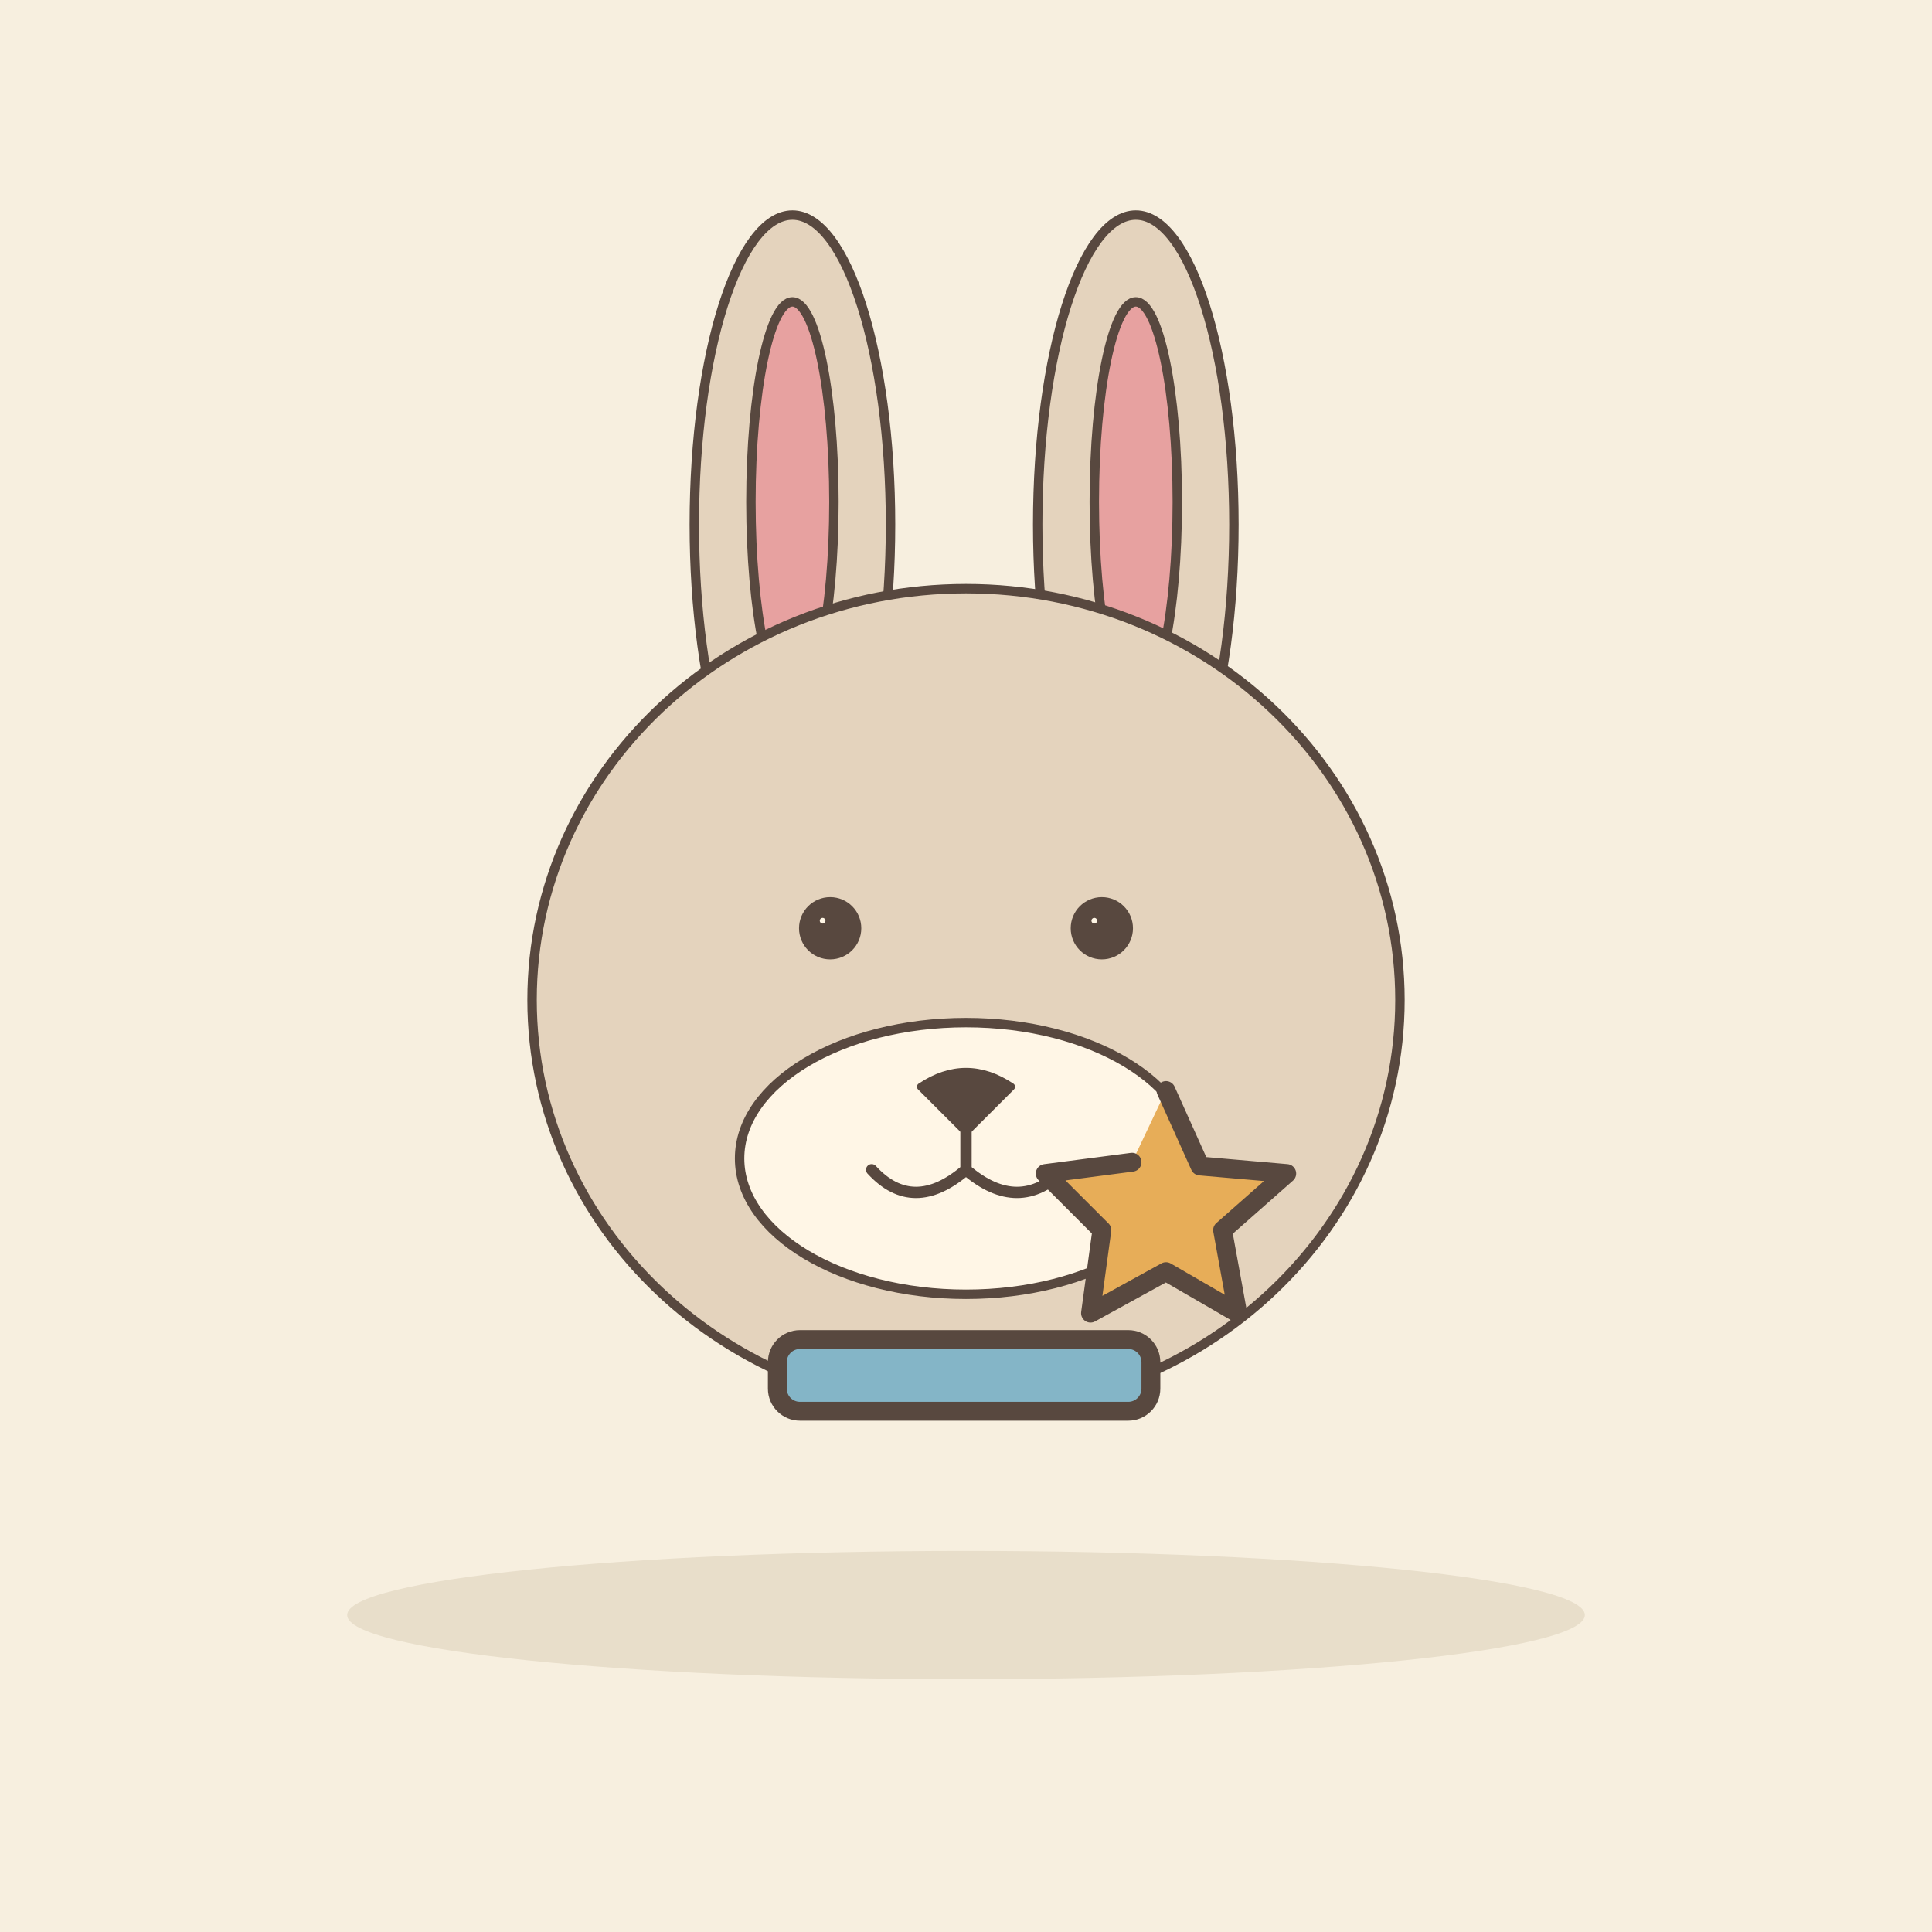
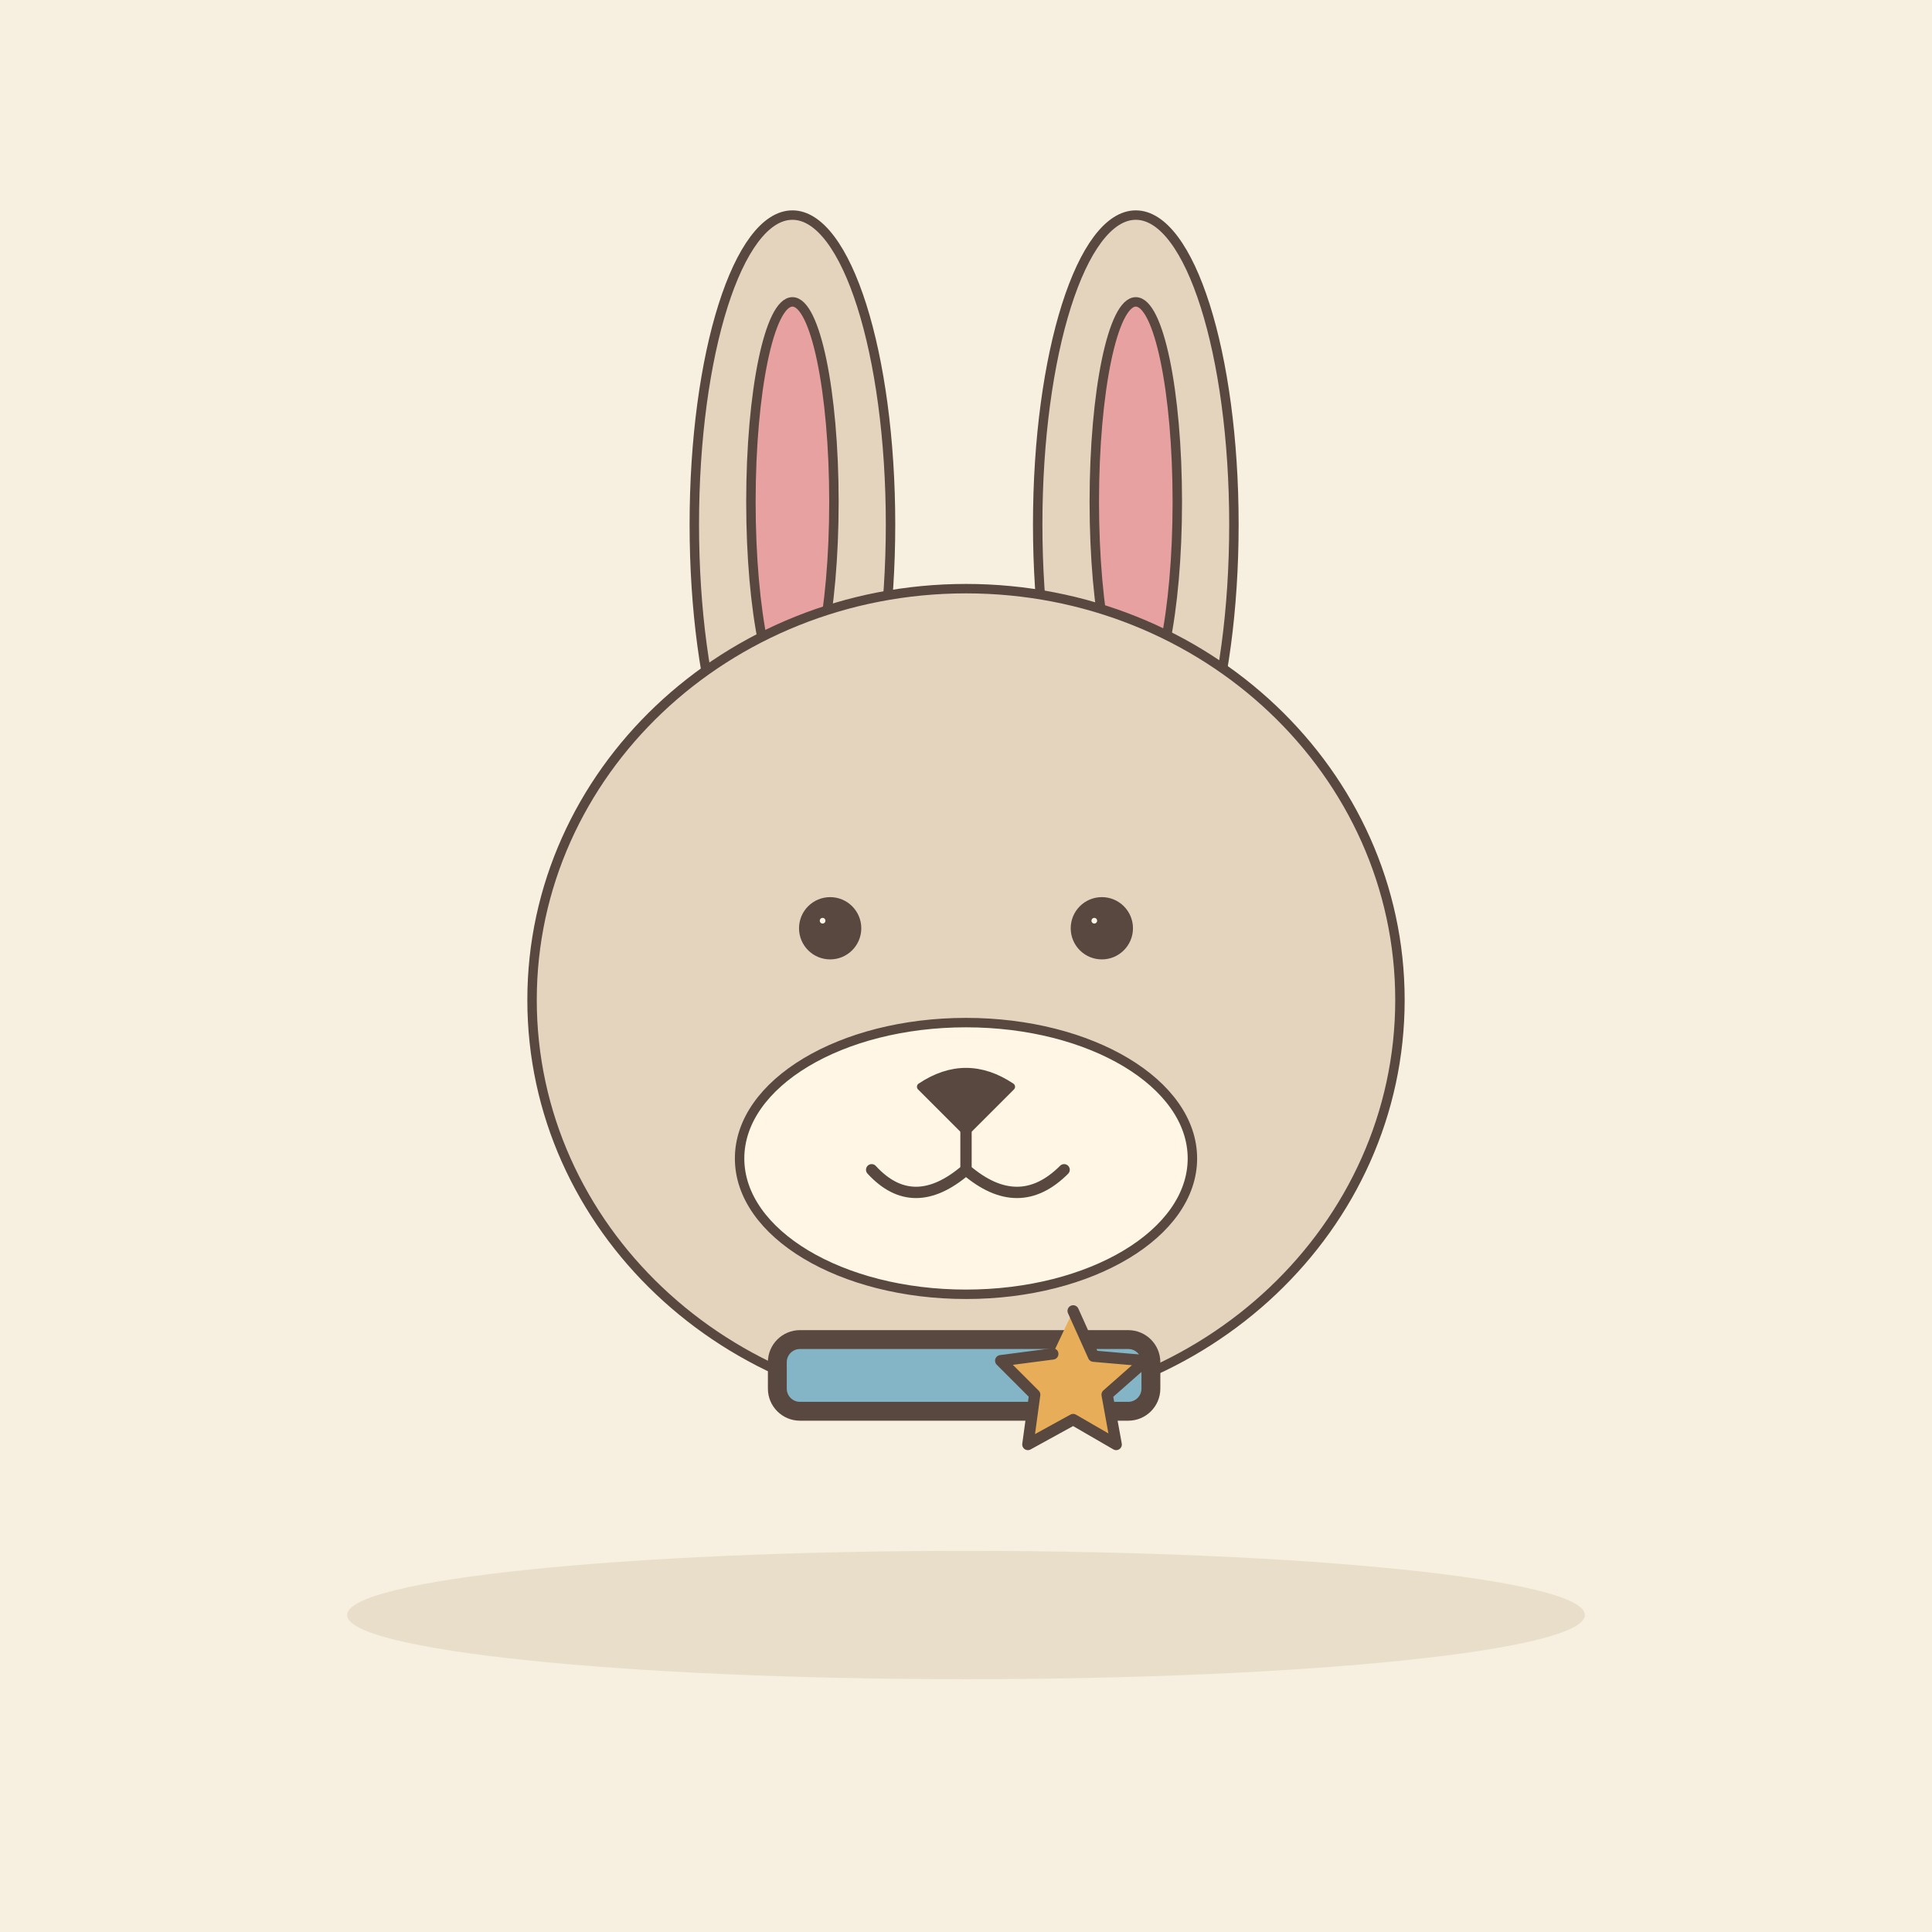
<svg xmlns="http://www.w3.org/2000/svg" width="512" height="512" viewBox="0 0 512 512">
  <rect width="512" height="512" fill="#f7efdf" />
  <ellipse cx="256" cy="428" rx="164" ry="17" fill="#e8deca" />
  <g stroke="none">
    <ellipse cx="210" cy="139" rx="26" ry="82" fill="#e4d3bd" stroke="#58483f" stroke-width="2.5" />
    <ellipse cx="301" cy="139" rx="26" ry="82" fill="#e4d3bd" stroke="#58483f" stroke-width="2.5" />
    <ellipse cx="210" cy="133" rx="11" ry="53" fill="#e7a1a0" stroke="#58483f" stroke-width="2.5" />
    <ellipse cx="301" cy="133" rx="11" ry="53" fill="#e7a1a0" stroke="#58483f" stroke-width="2.5" />
    <ellipse cx="256" cy="265" rx="115" ry="109" fill="#e4d3bd" stroke="#58483f" stroke-width="2.5" />
    <ellipse cx="256" cy="307" rx="60" ry="36" fill="#fff6e6" stroke="#58483f" stroke-width="2.5" />
    <ellipse cx="220" cy="246" rx="7" ry="7" fill="#58483f" stroke="#58483f" stroke-width="2.5" />
    <ellipse cx="292" cy="246" rx="7" ry="7" fill="#58483f" stroke="#58483f" stroke-width="2.5" />
    <ellipse cx="218" cy="244" rx="2" ry="2" fill="#fff6e6" stroke="#58483f" stroke-width="2.5" />
    <ellipse cx="290" cy="244" rx="2" ry="2" fill="#fff6e6" stroke="#58483f" stroke-width="2.5" />
    <path d="M244 288 Q256 280 268 288 L256 300 Z" fill="#58483f" stroke="#58483f" stroke-width="2" stroke-linecap="round" stroke-linejoin="round" />
    <path d="M256 300 L256 310 Q242 322 231 310 M256 310 Q270 322 282 310" fill="none" stroke="#58483f" stroke-width="3" stroke-linecap="round" stroke-linejoin="round" />
-     <path d="M309 289 L318 309 L341 311 L324 326 L328 348 L309 337 L289 348 L292 326 L277 311 L300 308" fill="#e7ad58" stroke="#58483f" stroke-width="5" stroke-linecap="round" stroke-linejoin="round" />
    <rect x="206" y="355" width="99" height="19" rx="6" fill="#84b5c7" stroke="#58483f" stroke-width="5" />
+     <g transform="translate(99 174) scale(0.6)">
+       <path d="M309 289 L318 309 L341 311 L324 326 L328 348 L309 337 L289 348 L292 326 L277 311 L300 308" fill="#e7ad58" stroke="#58483f" stroke-width="5" stroke-linecap="round" stroke-linejoin="round" />
+     </g>
  </g>
</svg>
